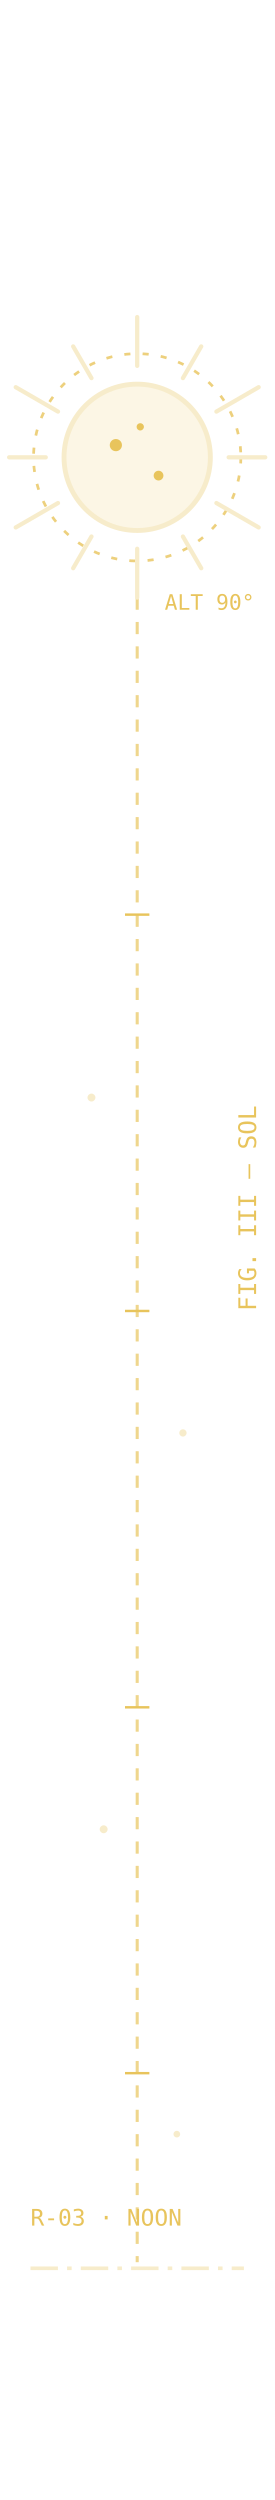
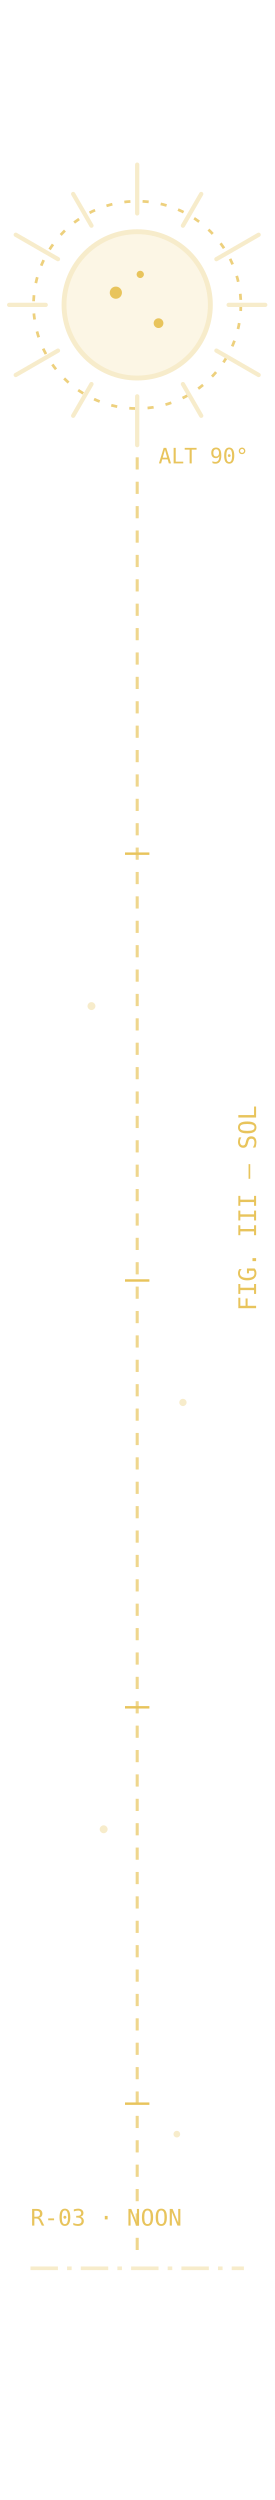
<svg xmlns="http://www.w3.org/2000/svg" viewBox="0 0 90 820">
-   <line x1="45" y1="196" x2="45" y2="742" stroke="#e8c45c" stroke-width="1" stroke-dasharray="4 4" opacity="0.7" />
+   <line x1="45" y1="150" x2="45" y2="742" stroke="#e8c45c" stroke-width="1" stroke-dasharray="4 4" opacity="0.7" />
  <g stroke="#e8c45c" stroke-width="0.8">
-     <line x1="41" y1="300" x2="49" y2="300" />
-     <line x1="41" y1="430" x2="49" y2="430" />
+     <line x1="41" y1="280" x2="49" y2="280" />
+     <line x1="41" y1="420" x2="49" y2="420" />
    <line x1="41" y1="560" x2="49" y2="560" />
-     <line x1="41" y1="680" x2="49" y2="680" />
+     <line x1="41" y1="690" x2="49" y2="690" />
  </g>
-   <circle cx="45" cy="150" r="34" fill="none" stroke="#e8c45c" stroke-width="0.9" stroke-dasharray="2 4" opacity="0.8" />
+   <circle cx="45" cy="100" r="34" fill="none" stroke="#e8c45c" stroke-width="0.9" stroke-dasharray="2 4" opacity="0.8" />
  <g stroke="#f7eccb" stroke-width="1.4" stroke-linecap="round">
-     <line x1="45" y1="120" x2="45" y2="104" transform="rotate(0 45 150)" />
-     <line x1="45" y1="120" x2="45" y2="108" transform="rotate(30 45 150)" />
-     <line x1="45" y1="120" x2="45" y2="104" transform="rotate(60 45 150)" />
-     <line x1="45" y1="120" x2="45" y2="108" transform="rotate(90 45 150)" />
-     <line x1="45" y1="120" x2="45" y2="104" transform="rotate(120 45 150)" />
-     <line x1="45" y1="120" x2="45" y2="108" transform="rotate(150 45 150)" />
-     <line x1="45" y1="120" x2="45" y2="104" transform="rotate(180 45 150)" />
-     <line x1="45" y1="120" x2="45" y2="108" transform="rotate(210 45 150)" />
-     <line x1="45" y1="120" x2="45" y2="104" transform="rotate(240 45 150)" />
-     <line x1="45" y1="120" x2="45" y2="108" transform="rotate(270 45 150)" />
-     <line x1="45" y1="120" x2="45" y2="104" transform="rotate(300 45 150)" />
-     <line x1="45" y1="120" x2="45" y2="108" transform="rotate(330 45 150)" />
+     <line x1="45" y1="70" x2="45" y2="54" transform="rotate(0 45 100)" />
+     <line x1="45" y1="70" x2="45" y2="58" transform="rotate(30 45 100)" />
+     <line x1="45" y1="70" x2="45" y2="54" transform="rotate(60 45 100)" />
+     <line x1="45" y1="70" x2="45" y2="58" transform="rotate(90 45 100)" />
+     <line x1="45" y1="70" x2="45" y2="54" transform="rotate(120 45 100)" />
+     <line x1="45" y1="70" x2="45" y2="58" transform="rotate(150 45 100)" />
+     <line x1="45" y1="70" x2="45" y2="54" transform="rotate(180 45 100)" />
+     <line x1="45" y1="70" x2="45" y2="58" transform="rotate(210 45 100)" />
+     <line x1="45" y1="70" x2="45" y2="54" transform="rotate(240 45 100)" />
+     <line x1="45" y1="70" x2="45" y2="58" transform="rotate(270 45 100)" />
+     <line x1="45" y1="70" x2="45" y2="54" transform="rotate(300 45 100)" />
+     <line x1="45" y1="70" x2="45" y2="58" transform="rotate(330 45 100)" />
  </g>
-   <circle cx="45" cy="150" r="24" fill="rgba(232,196,92,.16)" stroke="#f7eccb" stroke-width="1.6" />
+   <circle cx="45" cy="100" r="24" fill="rgba(232,196,92,.16)" stroke="#f7eccb" stroke-width="1.6" />
  <g fill="#e8c45c">
-     <circle cx="38" cy="146" r="2" />
-     <circle cx="52" cy="156" r="1.6" />
-     <circle cx="46" cy="140" r="1.2" />
+     <circle cx="38" cy="96" r="2" />
+     <circle cx="52" cy="106" r="1.6" />
+     <circle cx="46" cy="90" r="1.2" />
  </g>
  <g fill="#f7eccb">
-     <circle cx="30" cy="360" r="1.3" />
-     <circle cx="60" cy="470" r="1.2" />
+     <circle cx="30" cy="330" r="1.3" />
+     <circle cx="60" cy="460" r="1.2" />
    <circle cx="34" cy="600" r="1.3" />
    <circle cx="58" cy="700" r="1.1" />
  </g>
  <line x1="10" y1="744" x2="80" y2="744" stroke="#f7eccb" stroke-width="1.2" stroke-dasharray="9 3 1.5 3" />
  <g fill="#e8c45c" font-family="monospace">
    <text x="84" y="430" font-size="8" transform="rotate(-90 84 430)">FIG. III — SOL</text>
-     <text x="54" y="200" font-size="7">ALT 90°</text>
+     <text x="52" y="152" font-size="7">ALT 90°</text>
    <text x="10" y="730" font-size="7.5">R-03 · NOON</text>
  </g>
</svg>
